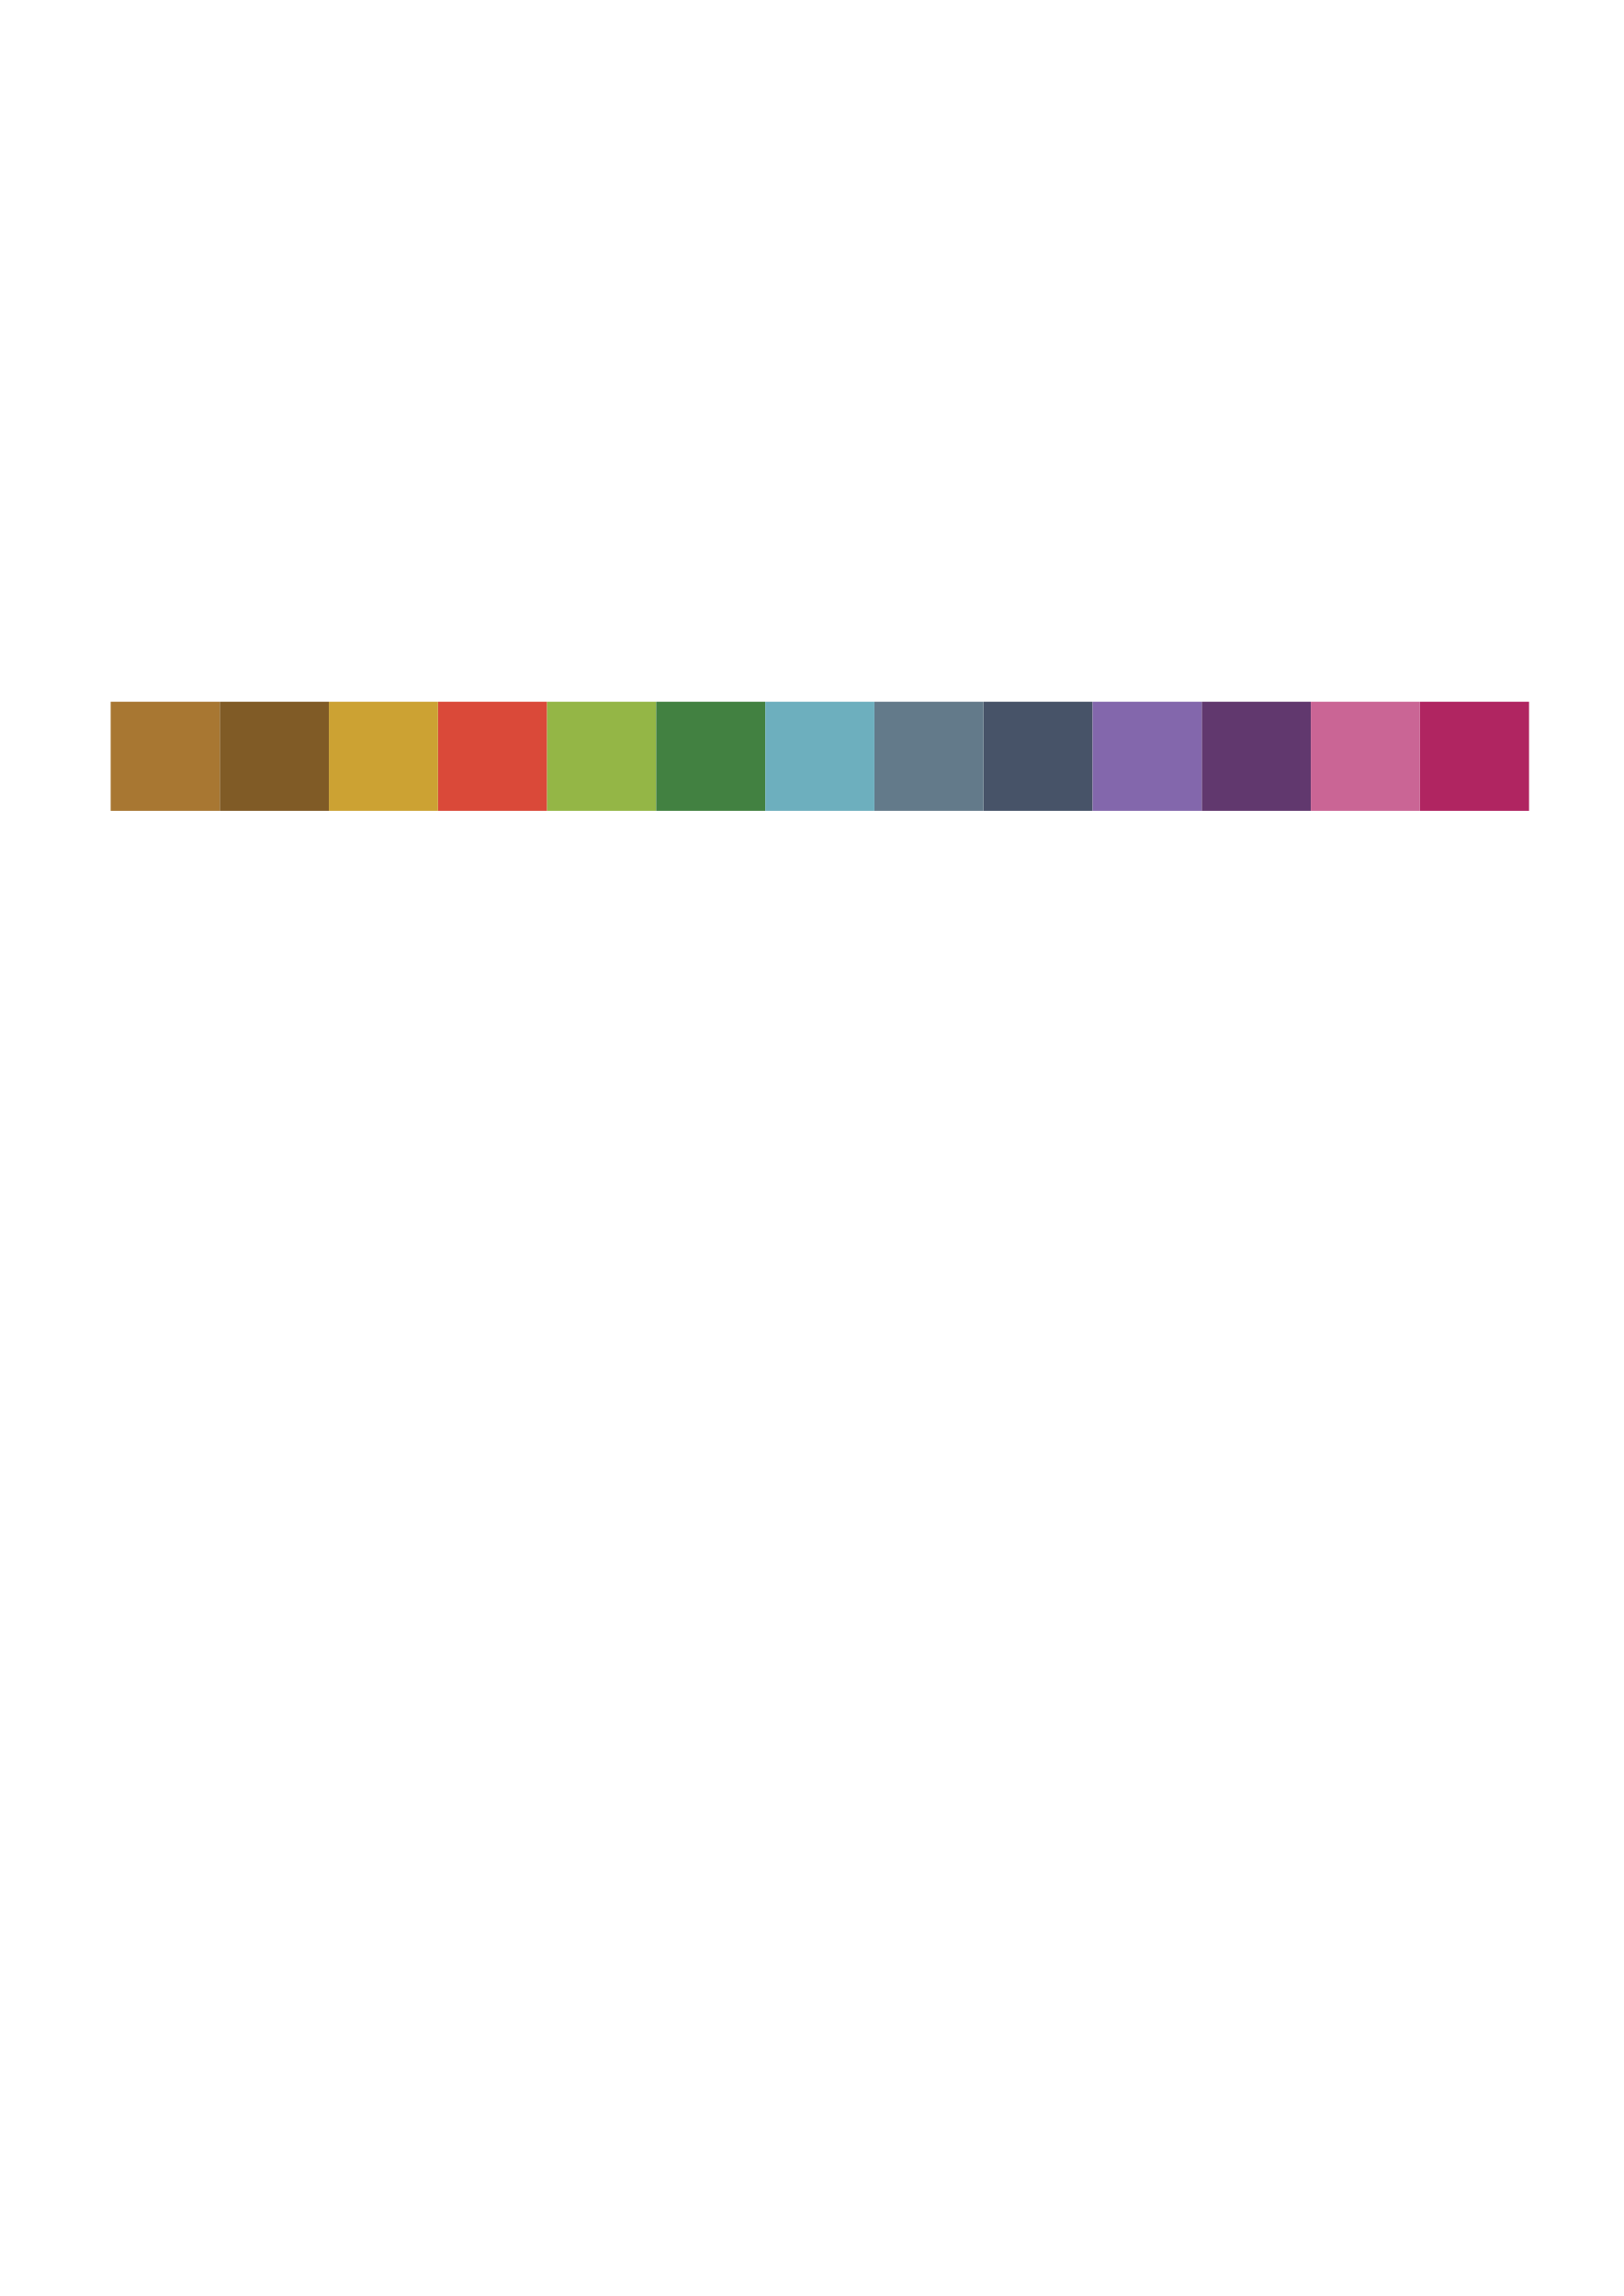
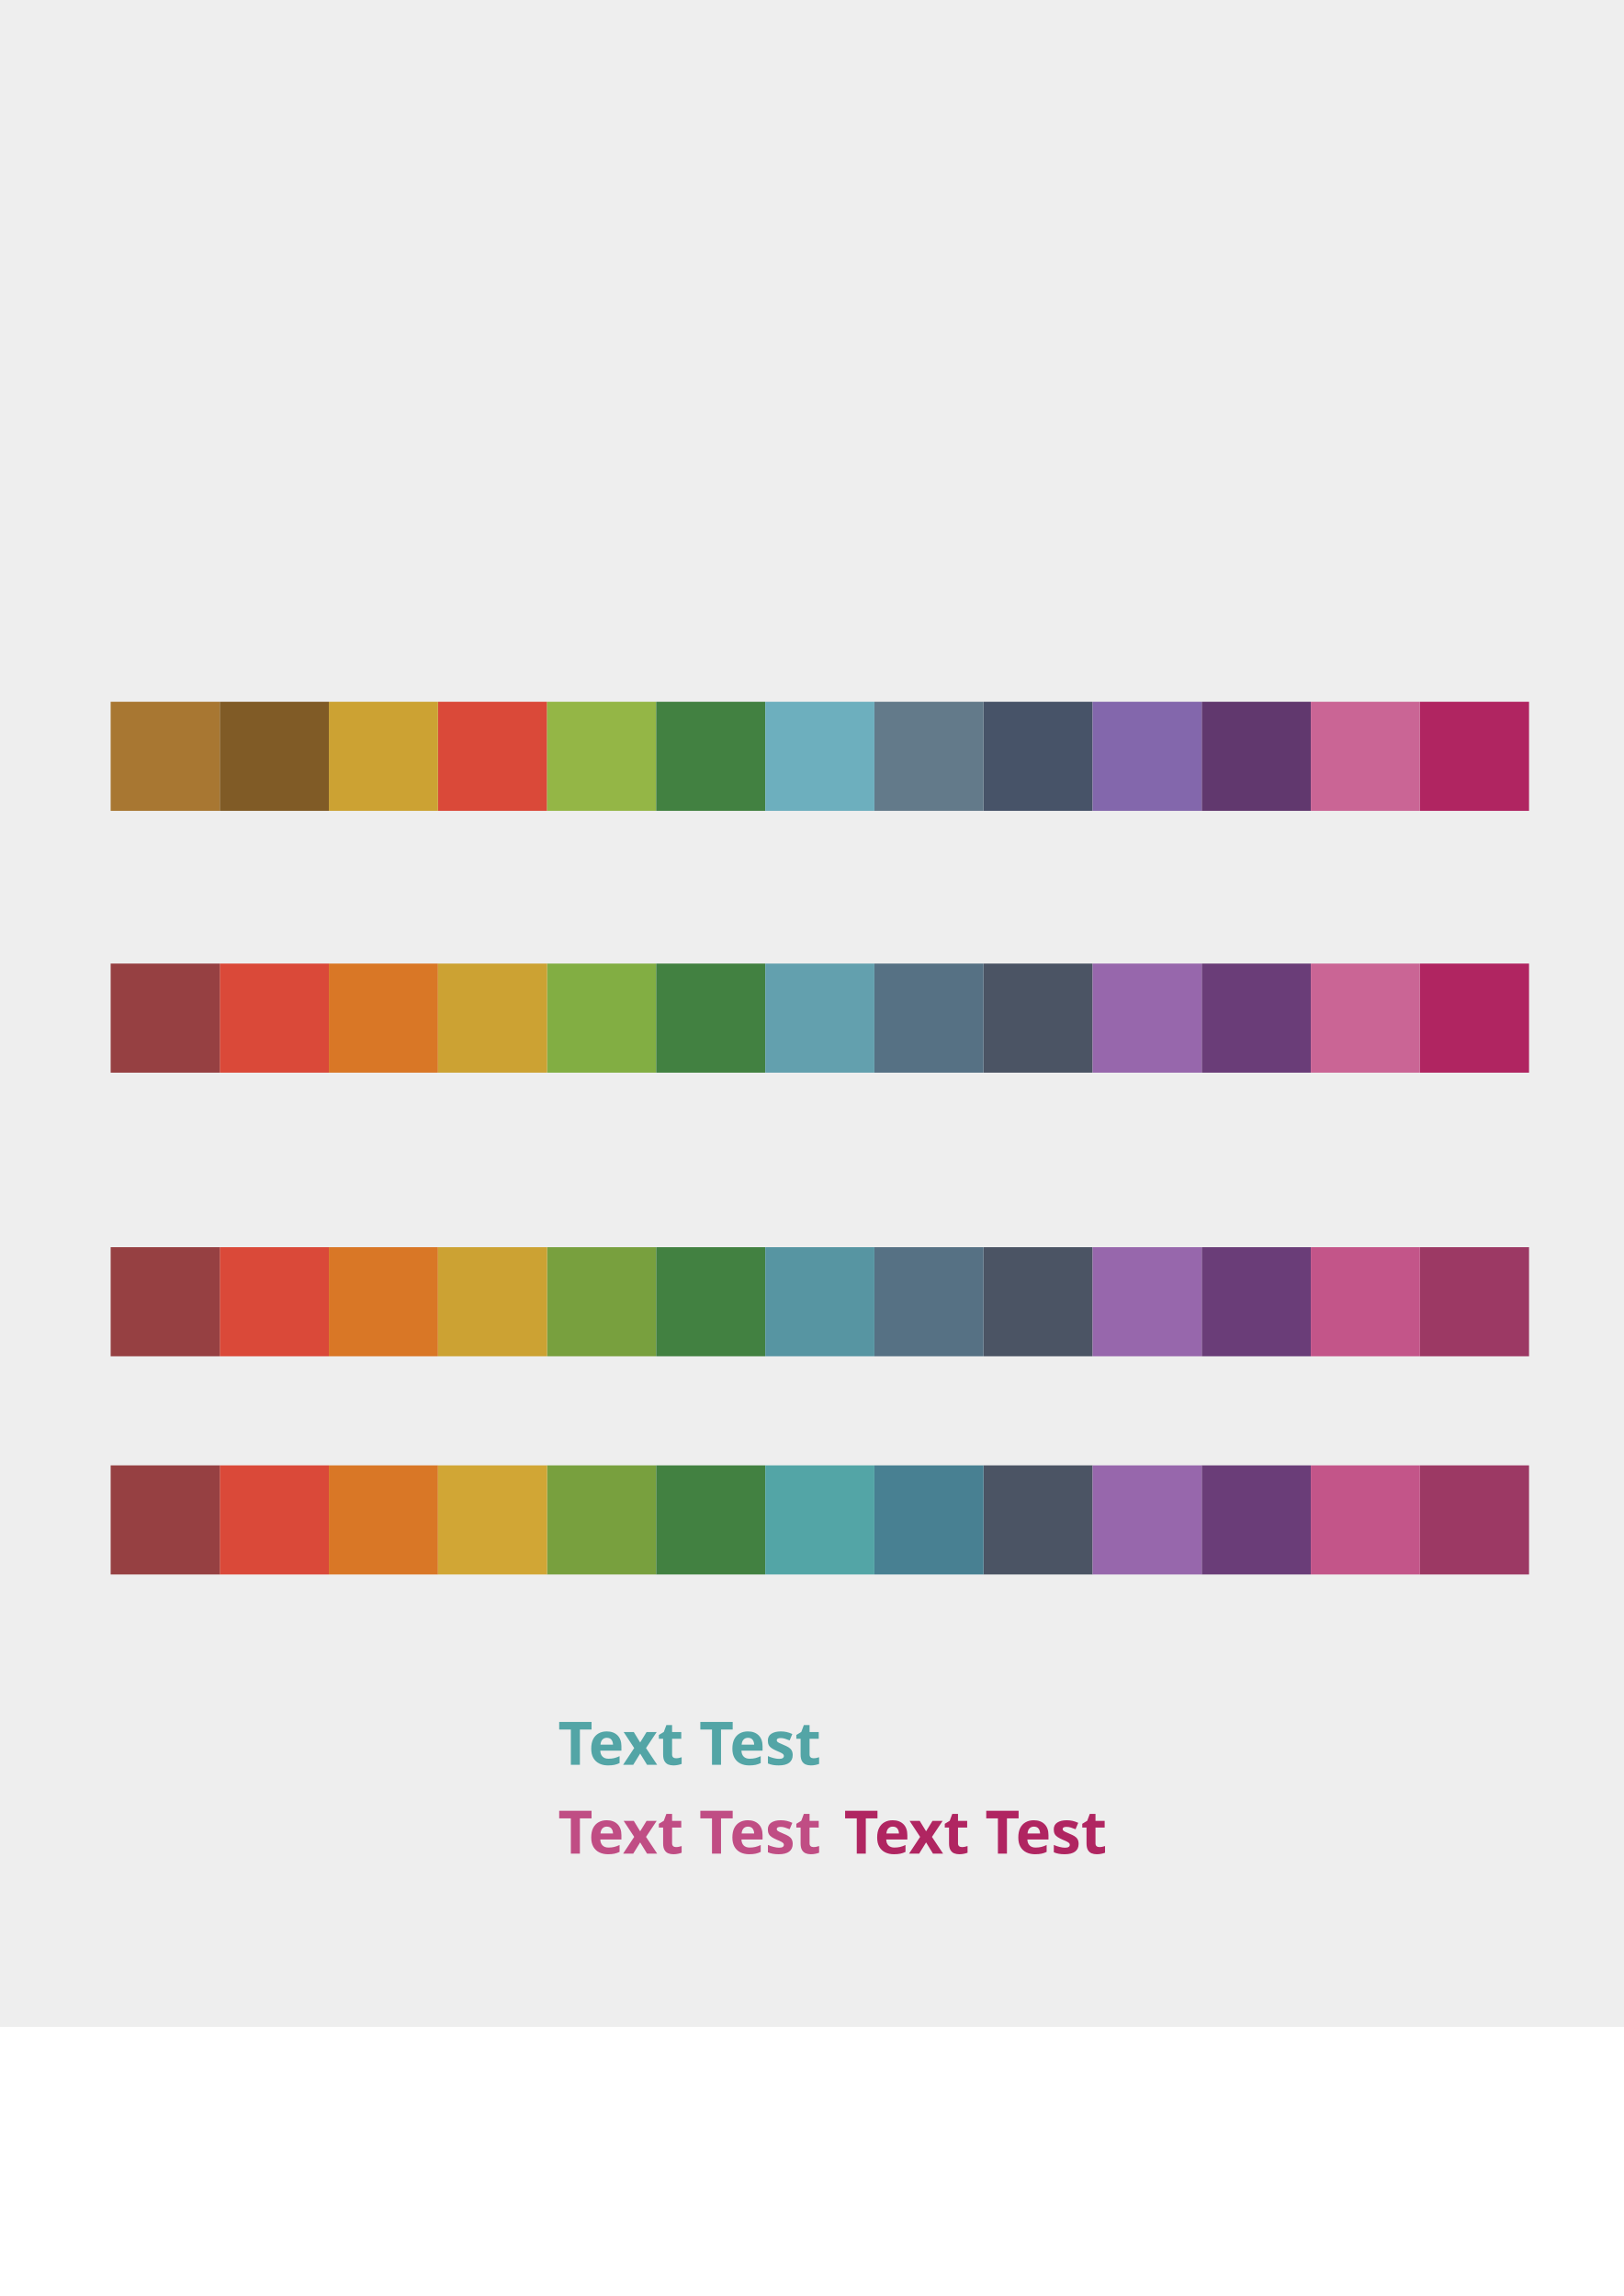
<svg xmlns="http://www.w3.org/2000/svg" width="210mm" height="297mm" id="svg4228" version="1.1" viewBox="0 0 744.094 1052.362">
  <defs id="defs4230" />
  <g id="layer1">
+     <rect style="color:#000000;color-interpolation:sRGB;color-interpolation-filters:linearRGB;fill:#eeeeee;fill-opacity:1;fill-rule:nonzero;stroke:none;stroke-width:6;marker:none;visibility:visible;display:inline;overflow:visible;enable-background:accumulate;clip-rule:nonzero;color-rendering:auto;image-rendering:auto;shape-rendering:auto;text-rendering:auto" id="rect4094" width="876.878" height="940.966" x="-73.268" y="-11.924" />
    <line id="line4160" x1="475.714" y1="321.648" x2="475.714" y2="371.648" style="stroke:#475368;stroke-width:50;stroke-opacity:1" />
    <line id="line4162" x1="425.714" y1="321.648" x2="425.714" y2="371.648" style="stroke:#637a8a;stroke-width:50;stroke-opacity:1" />
    <line id="line4164" x1="225.714" y1="321.648" x2="225.714" y2="371.648" style="stroke:#da4939;stroke-width:50" />
    <line id="line4166" x1="175.714" y1="321.648" x2="175.714" y2="371.648" style="fill:#cc7833;fill-opacity:1;stroke:#cca233;stroke-width:50;stroke-opacity:1" />
    <line id="line4168" x1="275.714" y1="321.648" x2="275.714" y2="371.648" style="stroke:#94b646;stroke-width:50;stroke-opacity:1" />
    <line id="line4170" x1="325.714" y1="321.648" x2="325.714" y2="371.648" style="stroke:#428141;stroke-width:50;stroke-opacity:1" />
    <line id="line4172" x1="375.714" y1="321.648" x2="375.714" y2="371.648" style="stroke:#6dafbe;stroke-width:50;stroke-opacity:1" />
    <line style="stroke:#805b26;stroke-width:50;stroke-opacity:1" y2="371.648" x2="125.714" y1="321.648" x1="125.714" id="line4174" />
    <line style="stroke:#61386e;stroke-width:50;stroke-opacity:1" y2="371.648" x2="575.714" y1="321.648" x1="575.714" id="line4176" />
    <line style="stroke:#8367ac;stroke-width:50;stroke-opacity:1" y2="371.648" x2="525.714" y1="321.648" x1="525.714" id="line4178" />
    <line id="line4180" x1="675.714" y1="321.648" x2="675.714" y2="371.648" style="stroke:#b02561;stroke-width:50;stroke-opacity:1" />
    <line id="line4182" x1="625.714" y1="321.648" x2="625.714" y2="371.648" style="stroke:#ca6595;stroke-width:50;stroke-opacity:1" />
    <line id="line4184" x1="75.714" y1="321.648" x2="75.714" y2="371.648" style="stroke:#a87732;stroke-width:50;stroke-opacity:1" />
+     <line style="stroke:#4b5464;stroke-width:50;stroke-opacity:1" y2="491.648" x2="475.714" y1="441.648" x1="475.714" id="line3272" />
+     <line style="stroke:#567184;stroke-width:50;stroke-opacity:1" y2="491.648" x2="425.714" y1="441.648" x1="425.714" id="line3274" />
+     <line style="stroke:#da4939;stroke-width:50" y2="491.648" x2="125.714" y1="441.648" x1="125.714" id="line3276" />
+     <line style="fill:none;stroke:#d97726;stroke-width:50;stroke-opacity:1" y2="491.648" x2="175.714" y1="441.648" x1="175.714" id="line3278" />
+     <line style="stroke:#82ae43;stroke-width:50;stroke-opacity:1" y2="491.648" x2="275.714" y1="441.648" x1="275.714" id="line3280" />
+     <line style="stroke:#428141;stroke-width:50;stroke-opacity:1" y2="491.648" x2="325.714" y1="441.648" x1="325.714" id="line3282" />
+     <line style="stroke:#63a0ae;stroke-width:50;stroke-opacity:1" y2="491.648" x2="375.714" y1="441.648" x1="375.714" id="line3284" />
+     <line id="line3286" x1="575.714" y1="441.648" x2="575.714" y2="491.648" style="stroke:#6a3d78;stroke-width:50;stroke-opacity:1" />
+     <line id="line3288" x1="525.714" y1="441.648" x2="525.714" y2="491.648" style="stroke:#9767ac;stroke-width:50;stroke-opacity:1" />
+     <line style="stroke:#b02561;stroke-width:50;stroke-opacity:1" y2="491.648" x2="675.714" y1="441.648" x1="675.714" id="line3290" />
+     <line style="stroke:#ca6595;stroke-width:50;stroke-opacity:1" y2="491.648" x2="625.714" y1="441.648" x1="625.714" id="line3292" />
+     <text xml:space="preserve" style="font-size:27.5px;font-style:normal;font-variant:normal;font-weight:bold;font-stretch:normal;line-height:125%;letter-spacing:0px;word-spacing:0px;fill:#53a5a6;fill-opacity:1;stroke:none;font-family:Fira Sans;-inkscape-font-specification:Fira Sans Bold" x="255.714" y="808.885" id="text4096">
+       <tspan id="tspan4098" x="255.714" y="808.885">Text Test</tspan>
+     </text>
+     <line id="line4100" x1="225.714" y1="441.648" x2="225.714" y2="491.648" style="fill:none;stroke:#cca233;stroke-width:50;stroke-opacity:1" />
+     <text id="text4102" y="849.599" x="255.714" style="font-size:27.5px;font-style:normal;font-variant:normal;font-weight:bold;font-stretch:normal;line-height:125%;letter-spacing:0px;word-spacing:0px;fill:#c04d84;fill-opacity:1;stroke:none;font-family:Fira Sans;-inkscape-font-specification:Fira Sans Bold" xml:space="preserve">
+       <tspan y="849.599" x="255.714" id="tspan4104">Text Test</tspan>
+     </text>
+     <text xml:space="preserve" style="font-size:27.5px;font-style:normal;font-variant:normal;font-weight:bold;font-stretch:normal;line-height:125%;letter-spacing:0px;word-spacing:0px;fill:#b02561;fill-opacity:1;stroke:none;font-family:Fira Sans;-inkscape-font-specification:Fira Sans Bold" x="386.744" y="849.599" id="text4106">
+       <tspan id="tspan4108" x="386.744" y="849.599">Text Test</tspan>
+     </text>
+     <line style="fill:none;stroke:#964042;stroke-width:50;stroke-opacity:1" y2="491.648" x2="75.714" y1="441.648" x1="75.714" id="line4110" />
+     <line id="line4112" x1="475.714" y1="571.648" x2="475.714" y2="621.648" style="stroke:#4b5464;stroke-width:50;stroke-opacity:1" />
+     <line id="line4114" x1="425.714" y1="571.648" x2="425.714" y2="621.648" style="stroke:#567184;stroke-width:50;stroke-opacity:1" />
+     <line id="line4116" x1="125.714" y1="571.648" x2="125.714" y2="621.648" style="stroke:#da4939;stroke-width:50" />
+     <line id="line4118" x1="175.714" y1="571.648" x2="175.714" y2="621.648" style="fill:none;stroke:#d97726;stroke-width:50;stroke-opacity:1" />
+     <line id="line4120" x1="275.714" y1="571.648" x2="275.714" y2="621.648" style="stroke:#78a03e;stroke-width:50;stroke-opacity:1" />
+     <line id="line4122" x1="325.714" y1="571.648" x2="325.714" y2="621.648" style="stroke:#428141;stroke-width:50;stroke-opacity:1" />
+     <line id="line4124" x1="375.714" y1="571.648" x2="375.714" y2="621.648" style="stroke:#5795a2;stroke-width:50;stroke-opacity:1" />
+     <line style="stroke:#6a3d78;stroke-width:50;stroke-opacity:1" y2="621.648" x2="575.714" y1="571.648" x1="575.714" id="line4126" />
+     <line style="stroke:#9767ac;stroke-width:50;stroke-opacity:1" y2="621.648" x2="525.714" y1="571.648" x1="525.714" id="line4128" />
+     <line id="line4130" x1="675.714" y1="571.648" x2="675.714" y2="621.648" style="stroke:#9c3964;stroke-width:50;stroke-opacity:1" />
+     <line id="line4132" x1="625.714" y1="571.648" x2="625.714" y2="621.648" style="stroke:#c35589;stroke-width:50;stroke-opacity:1" />
+     <line style="fill:none;stroke:#cca233;stroke-width:50;stroke-opacity:1" y2="621.648" x2="225.714" y1="571.648" x1="225.714" id="line4134" />
+     <line id="line4136" x1="75.714" y1="571.648" x2="75.714" y2="621.648" style="fill:none;stroke:#964042;stroke-width:50;stroke-opacity:1" />
+     <line style="stroke:#4b5464;stroke-width:50;stroke-opacity:1" y2="721.648" x2="475.714" y1="671.648" x1="475.714" id="line4159" />
+     <line style="stroke:#488092;stroke-width:50;stroke-opacity:1" y2="721.648" x2="425.714" y1="671.648" x1="425.714" id="line4161" />
+     <line style="stroke:#da4939;stroke-width:50" y2="721.648" x2="125.714" y1="671.648" x1="125.714" id="line4163" />
+     <line style="fill:none;stroke:#d97726;stroke-width:50;stroke-opacity:1" y2="721.648" x2="175.714" y1="671.648" x1="175.714" id="line4165" />
+     <line style="stroke:#78a03e;stroke-width:50;stroke-opacity:1" y2="721.648" x2="275.714" y1="671.648" x1="275.714" id="line4167" />
+     <line style="stroke:#428141;stroke-width:50;stroke-opacity:1" y2="721.648" x2="325.714" y1="671.648" x1="325.714" id="line4169" />
+     <line style="stroke:#53a5a6;stroke-width:50;stroke-opacity:1" y2="721.648" x2="375.714" y1="671.648" x1="375.714" id="line4171" />
+     <line id="line4173" x1="575.714" y1="671.648" x2="575.714" y2="721.648" style="stroke:#6a3d78;stroke-width:50;stroke-opacity:1" />
+     <line id="line4175" x1="525.714" y1="671.648" x2="525.714" y2="721.648" style="stroke:#9767ac;stroke-width:50;stroke-opacity:1" />
+     <line style="stroke:#9c3964;stroke-width:50;stroke-opacity:1" y2="721.648" x2="675.714" y1="671.648" x1="675.714" id="line4177" />
+     <line style="stroke:#c35589;stroke-width:50;stroke-opacity:1" y2="721.648" x2="625.714" y1="671.648" x1="625.714" id="line4179" />
+     <line id="line4181" x1="225.714" y1="671.648" x2="225.714" y2="721.648" style="fill:none;stroke:#d1a635;stroke-width:50;stroke-opacity:1" />
+     <line style="fill:none;stroke:#964042;stroke-width:50;stroke-opacity:1" y2="721.648" x2="75.714" y1="671.648" x1="75.714" id="line4183" />
  </g>
</svg>
